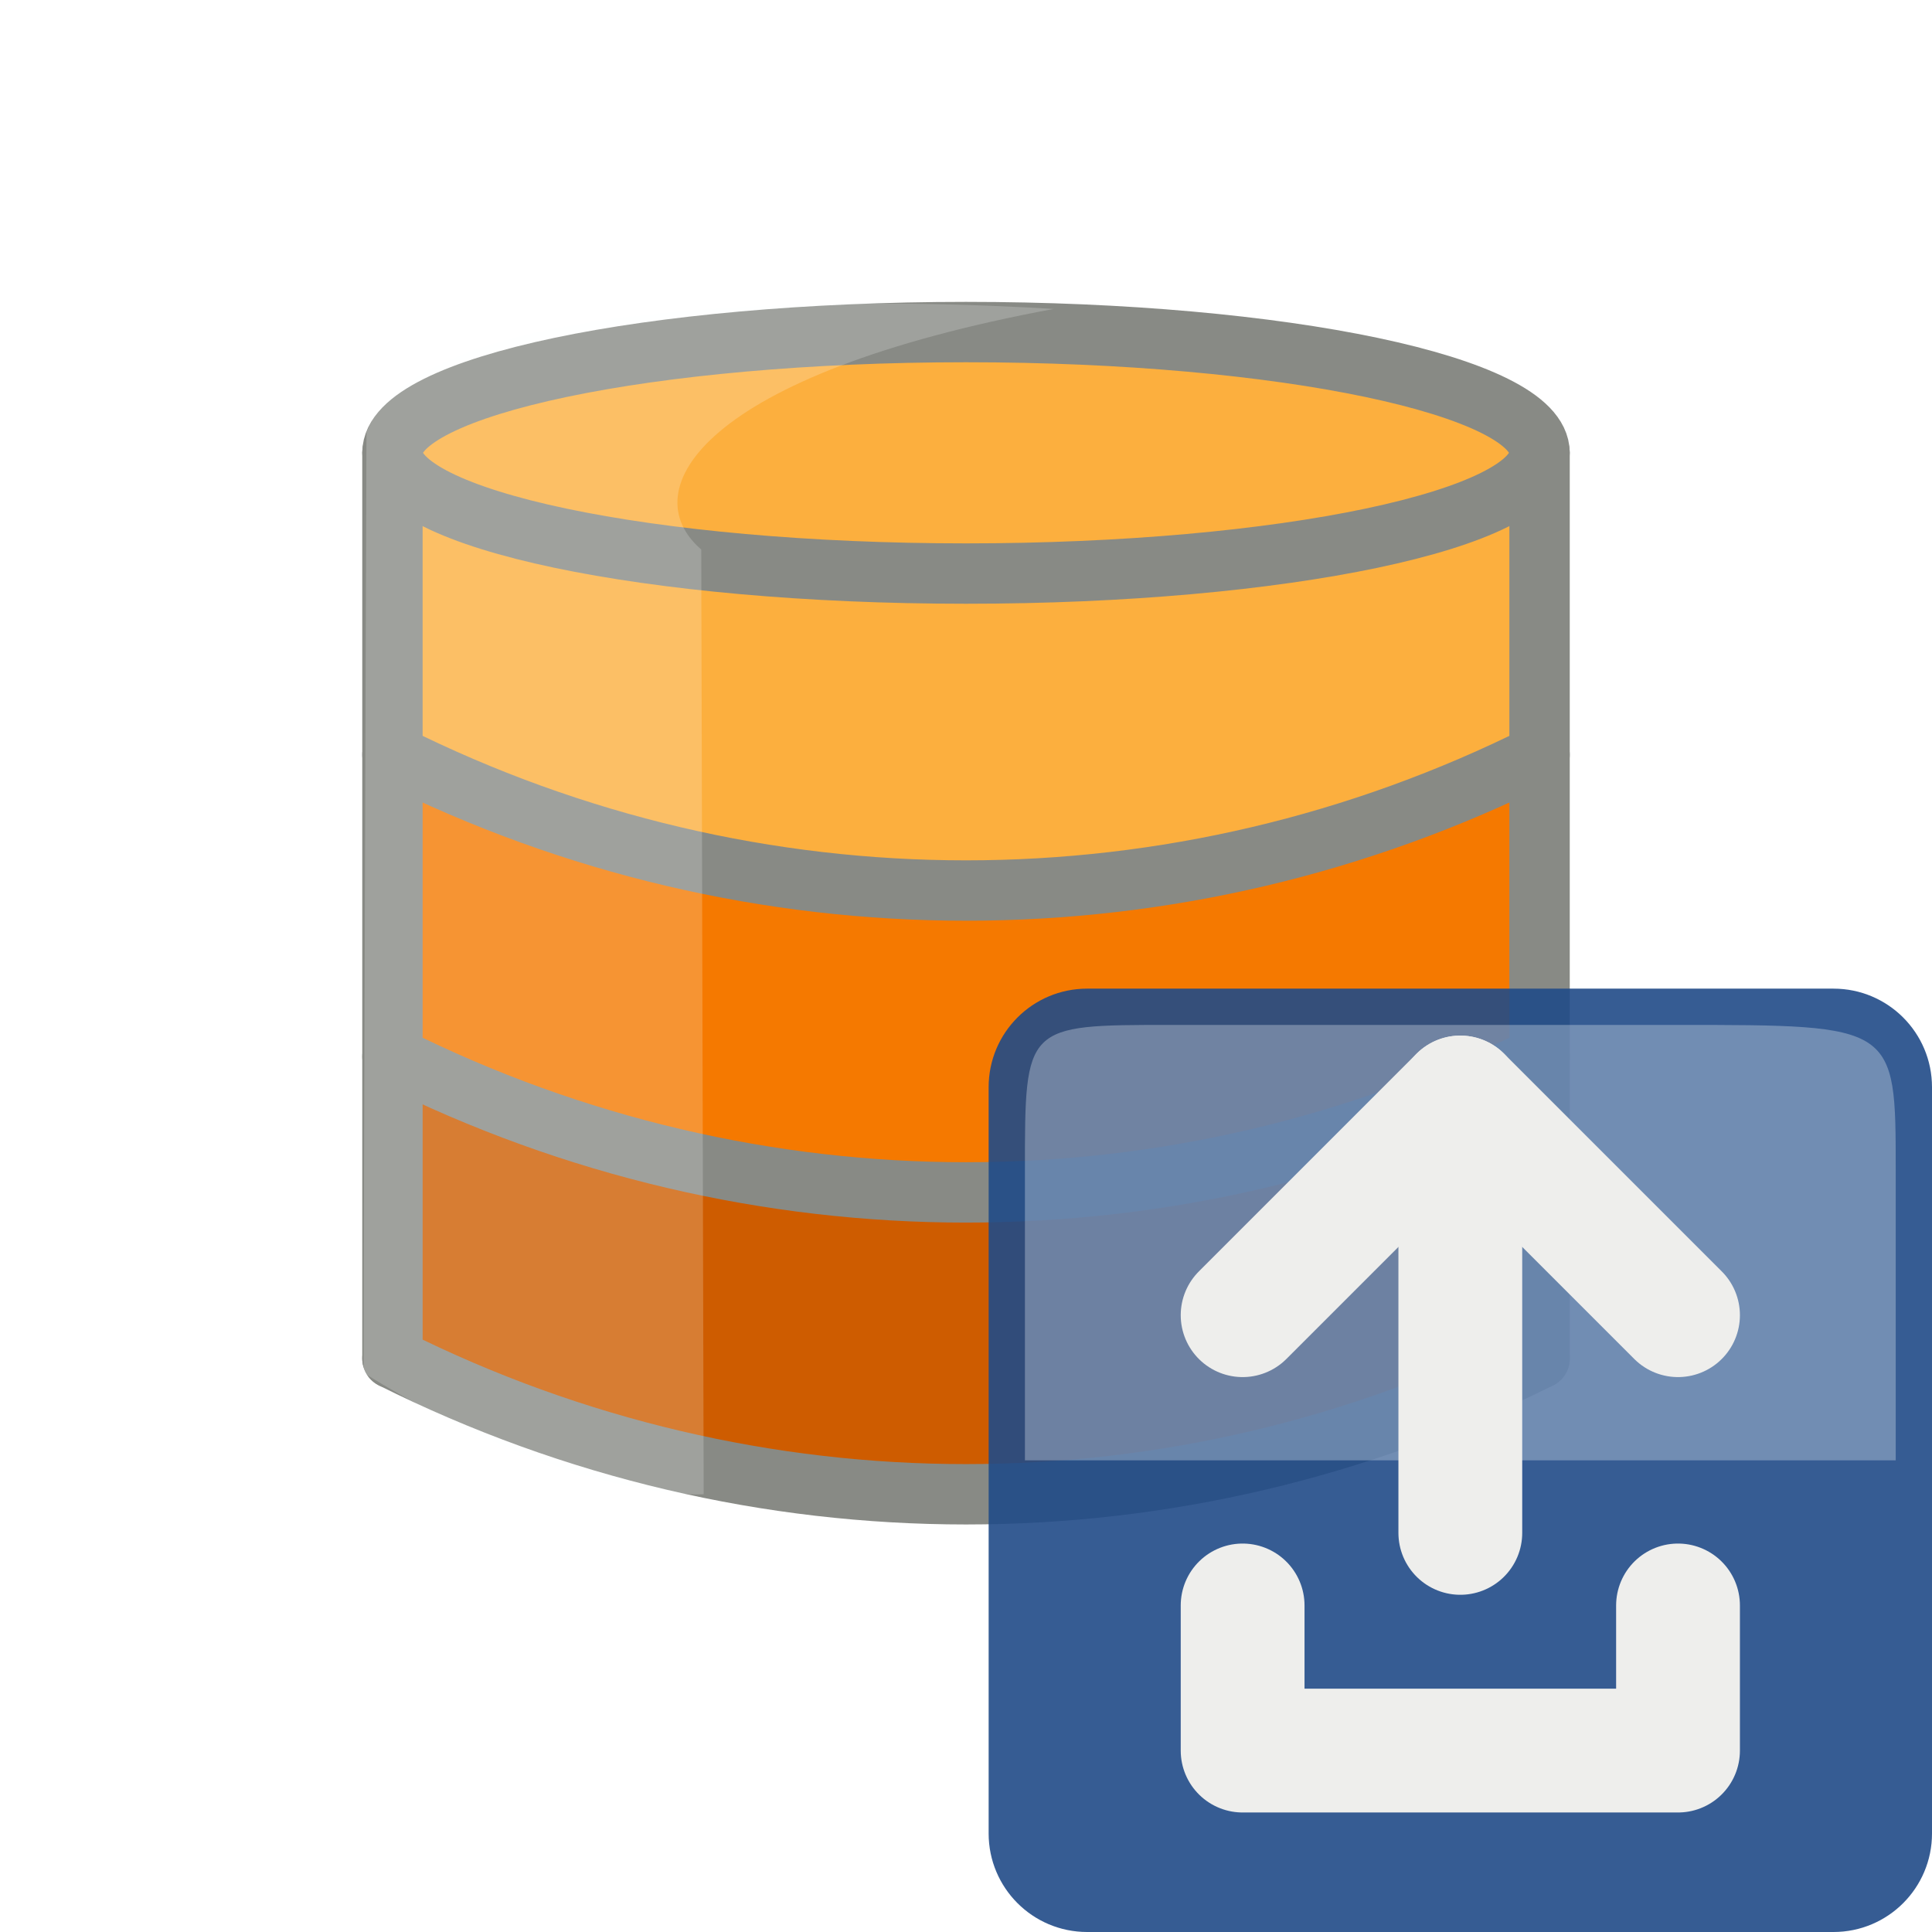
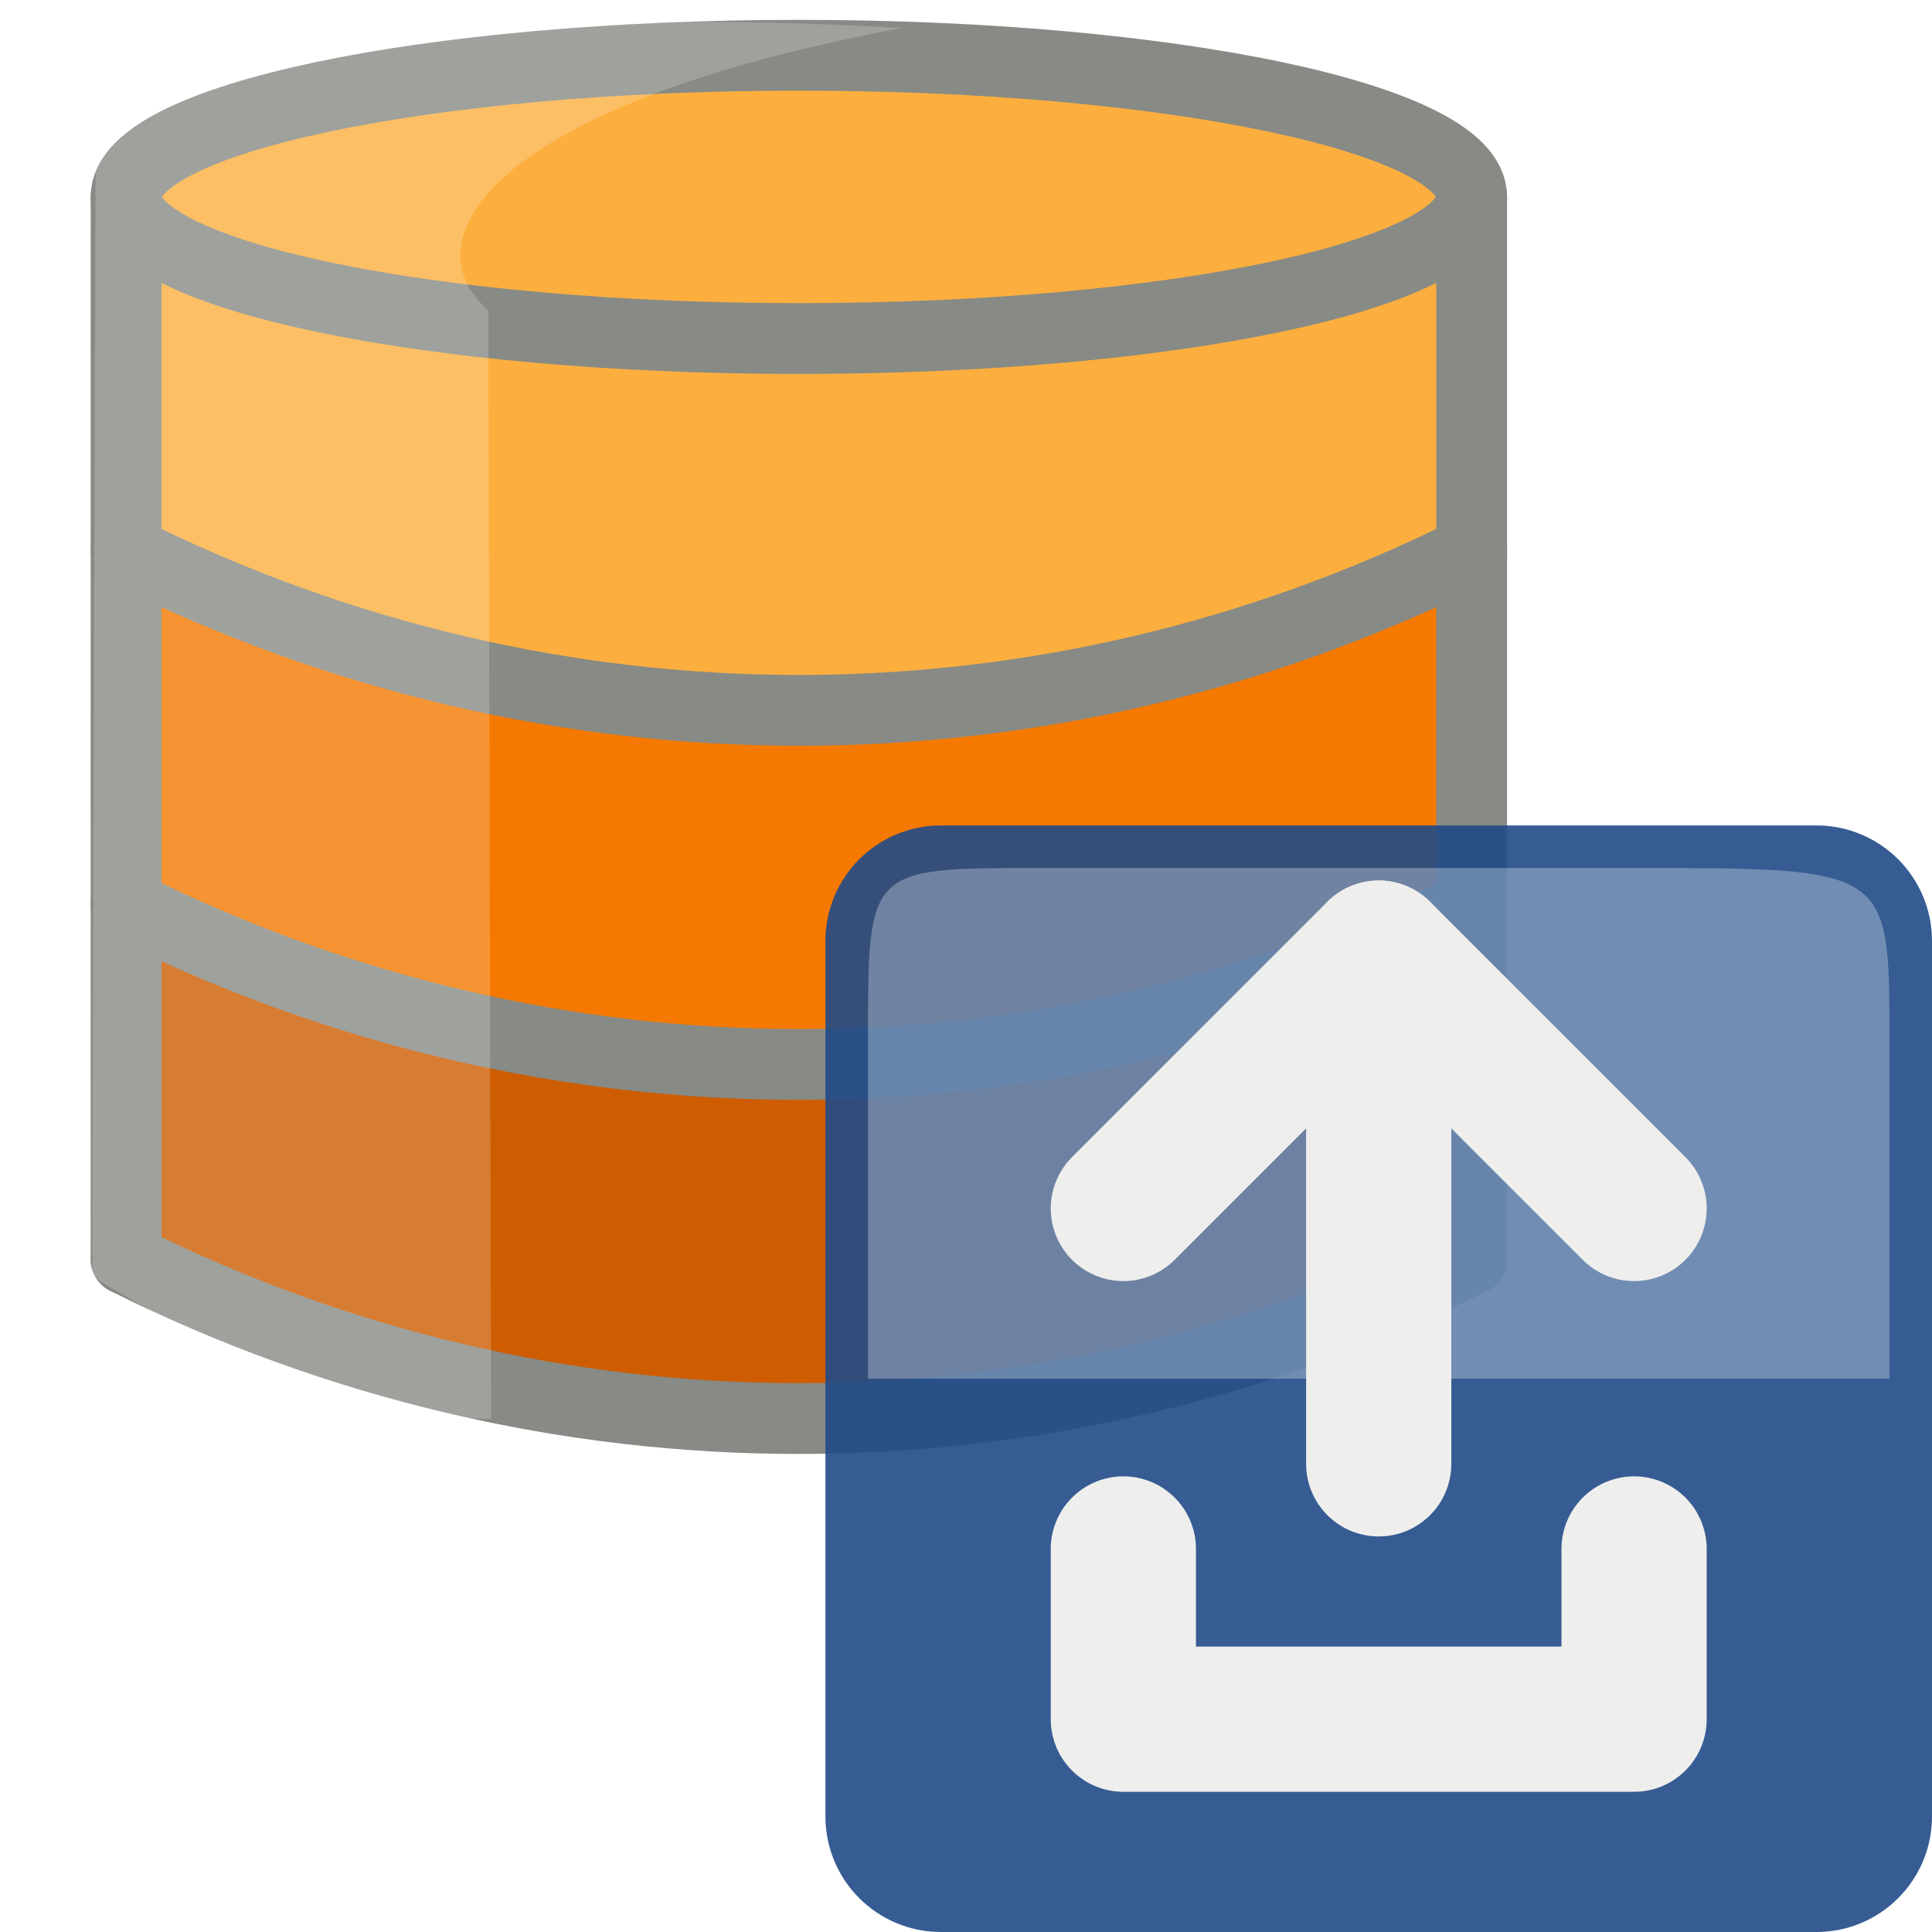
<svg xmlns="http://www.w3.org/2000/svg" version="1.1" width="32" height="32" id="svg5692">
  <defs id="defs5694">
    </defs>
-   <g id="layer2" style="display:inline">
-     <path d="m 6.5,17.5 c 6.812,2.891 15.515,2.376 19,0 l 0,5 -10,2 -9,-2 0,-5 z" id="path14788" style="color:#000000;fill:#ce5c00;fill-opacity:1;fill-rule:nonzero;stroke:none;stroke-width:1;marker:none;visibility:visible;display:inline;overflow:visible;enable-background:accumulate" />
-     <path d="m 6.5,7.5 c 6.812,2.891 15.515,2.376 19,0 l 0,5 -10,2 -9,-2 0,-5 z" id="path3121" style="color:#000000;fill:#fcaf3e;fill-opacity:1;fill-rule:nonzero;stroke:none;stroke-width:1;marker:none;visibility:visible;display:inline;overflow:visible;enable-background:accumulate" />
-     <path d="m 25.5,7.5 a 9.5,2 0 1 1 -19,0 9.5,2 0 1 1 19,0 z" id="path14757" style="color:#000000;fill:#fcaf3e;fill-opacity:1;fill-rule:nonzero;stroke:#888a85;stroke-width:1;stroke-linecap:square;stroke-linejoin:round;stroke-miterlimit:4;stroke-opacity:1;stroke-dasharray:none;stroke-dashoffset:0;marker:none;visibility:visible;display:inline;overflow:visible;enable-background:accumulate" />
-     <path d="m 6.5,12.5 c 6.812,2.891 15.515,2.376 19,0 l 0,5 -10,1 -9,-1 0,-5 z" id="path3119" style="color:#000000;fill:#f57900;fill-opacity:1;fill-rule:nonzero;stroke:none;stroke-width:1;marker:none;visibility:visible;display:inline;overflow:visible;enable-background:accumulate" />
-     <path d="m 6.5,7.5 0,15" id="path14767" style="color:#000000;fill:#729fcf;fill-opacity:0.784;fill-rule:nonzero;stroke:#888a85;stroke-width:1;stroke-linecap:round;stroke-linejoin:round;stroke-miterlimit:4;stroke-opacity:1;stroke-dasharray:none;stroke-dashoffset:0;marker:none;visibility:visible;display:inline;overflow:visible;enable-background:accumulate" />
-     <path d="m 25.5,7.5 0,15" id="path14786" style="color:#000000;fill:#729fcf;fill-opacity:0.784;fill-rule:nonzero;stroke:#888a85;stroke-width:1;stroke-linecap:round;stroke-linejoin:round;stroke-miterlimit:4;stroke-opacity:1;stroke-dasharray:none;stroke-dashoffset:0;marker:none;visibility:visible;display:inline;overflow:visible;enable-background:accumulate" />
+   <g id="layer2" style="display:inline" transform="matrix(1.173008,0,0,1.173008,-5.536251,-5.536251)">
+     <path d="m 6.5,17.5 c 6.812,2.891 15.515,2.376 19,0 v 5 l -10,2 -9,-2 z" id="path14788" style="color:#000000;display:inline;overflow:visible;visibility:visible;fill:#ce5c00;fill-opacity:1;fill-rule:nonzero;stroke:none;stroke-width:1;marker:none;enable-background:accumulate" />
+     <path d="m 6.5,7.5 c 6.812,2.891 15.515,2.376 19,0 v 5 l -10,2 -9,-2 z" id="path3121" style="color:#000000;display:inline;overflow:visible;visibility:visible;fill:#fcaf3e;fill-opacity:1;fill-rule:nonzero;stroke:none;stroke-width:1;marker:none;enable-background:accumulate" />
+     <path d="m 25.5,7.5 a 9.5,2 0 1 1 -19,0 9.5,2 0 1 1 19,0 z" id="path14757" style="color:#000000;display:inline;overflow:visible;visibility:visible;fill:#fcaf3e;fill-opacity:1;fill-rule:nonzero;stroke:#888a85;stroke-width:1;stroke-linecap:square;stroke-linejoin:round;stroke-miterlimit:4;stroke-dasharray:none;stroke-dashoffset:0;stroke-opacity:1;marker:none;enable-background:accumulate" />
+     <path d="m 6.5,12.5 c 6.812,2.891 15.515,2.376 19,0 v 5 l -10,1 -9,-1 z" id="path3119" style="color:#000000;display:inline;overflow:visible;visibility:visible;fill:#f57900;fill-opacity:1;fill-rule:nonzero;stroke:none;stroke-width:1;marker:none;enable-background:accumulate" />
+     <path d="m 6.5,7.5 v 15" id="path14767" style="color:#000000;display:inline;overflow:visible;visibility:visible;fill:#729fcf;fill-opacity:0.784;fill-rule:nonzero;stroke:#888a85;stroke-width:1;stroke-linecap:round;stroke-linejoin:round;stroke-miterlimit:4;stroke-dasharray:none;stroke-dashoffset:0;stroke-opacity:1;marker:none;enable-background:accumulate" />
+     <path d="m 25.5,7.5 v 15" id="path14786" style="color:#000000;display:inline;overflow:visible;visibility:visible;fill:#729fcf;fill-opacity:0.784;fill-rule:nonzero;stroke:#888a85;stroke-width:1;stroke-linecap:round;stroke-linejoin:round;stroke-miterlimit:4;stroke-dasharray:none;stroke-dashoffset:0;stroke-opacity:1;marker:none;enable-background:accumulate" />
    <path d="m 6.5,12.5 c 6,3 13,3 19,0" id="path14836" style="fill:#fcaf3e;stroke:#888a85;stroke-width:1px;stroke-linecap:round;stroke-linejoin:round;stroke-opacity:1" />
    <path d="m 6.5,17.5 c 6,3 13,3 19,0" id="path14838" style="fill:#f57900;stroke:#888a85;stroke-width:1px;stroke-linecap:round;stroke-linejoin:round;stroke-opacity:1" />
    <path d="m 6.5,22.5 c 6,3 13,3 19,0" id="path14840" style="fill:#ce5c00;stroke:#888a85;stroke-width:1px;stroke-linecap:round;stroke-linejoin:round;stroke-opacity:1" />
-     <path d="m 6.07,7.165 c 0,0 -0.048,13.574 -0.048,15.574 3.525,2.182 5.633,2.01 5.633,2.01 L 11.615,9.102 C 10.476,8.121 11.62,6.2 17.452,5.117 15.41,4.992 7.01,4.64 6.07,7.165 z" id="path13973-2" style="opacity:0.2;fill:#fcffff;fill-rule:evenodd;stroke:none;display:inline" />
+     <path d="m 6.07,7.165 c 0,0 -0.048,13.574 -0.048,15.574 3.525,2.182 5.633,2.01 5.633,2.01 L 11.615,9.102 C 10.476,8.121 11.62,6.2 17.452,5.117 15.41,4.992 7.01,4.64 6.07,7.165 Z" id="path13973-2" style="display:inline;opacity:0.2;fill:#fcffff;fill-rule:evenodd;stroke:none" />
  </g>
-   <g id="layer1" style="display:inline" transform="matrix(1.201923,0,0,1.201923,-6.461538,-6.461538)">
-     <text x="-2.059" y="13.782" id="text14718" xml:space="preserve" style="font-size:14px;font-style:normal;font-weight:normal;line-height:125%;letter-spacing:0px;word-spacing:0px;fill:#000000;fill-opacity:1;stroke:none;font-family:Sans">
-       <tspan x="-2.059" y="13.782" id="tspan14720" />
+   <g id="layer1" style="display:inline" transform="matrix(1.409865,0,0,1.409865,-13.11569,-13.11569)">
+     <text x="-2.059" y="13.782" id="text14718" xml:space="preserve" style="font-style:normal;font-weight:normal;font-size:14px;line-height:0%;font-family:sans-serif;letter-spacing:0px;word-spacing:0px;fill:#000000;fill-opacity:1;stroke:none">
+       <tspan x="-2.059" y="13.782" id="tspan14720" style="font-family:sans-serif" />
    </text>
-     <rect width="12" height="12" rx="0.857" ry="0.857" x="19.5" y="19.5" id="rect15022-0" style="opacity:0.9;color:#000000;fill:#204a87;fill-opacity:1;fill-rule:nonzero;stroke:#204a87;stroke-width:1;stroke-linecap:square;stroke-linejoin:round;stroke-miterlimit:4;stroke-opacity:1;stroke-dasharray:none;stroke-dashoffset:0;marker:none;visibility:visible;display:inline;overflow:visible;enable-background:accumulate" />
-     <path d="m 19.5,25.5 12,0 0,-4 c 0,-2 0,-2 -3,-2 -0.698,0 -6.072,0 -7,0 -2,0 -2,0 -2,2 0,1 0,2 0,4 z" id="path15024-9" style="opacity:0.3;fill:#fcffff;fill-rule:evenodd;stroke:none;display:inline;enable-background:new" />
-     <path d="m 22.5,27.5 0,2 6,0 0,-2" id="path15026-6" style="fill:none;stroke:#eeeeec;stroke-width:1.706;stroke-linecap:round;stroke-linejoin:round;stroke-miterlimit:4;stroke-opacity:1;stroke-dasharray:none" />
-     <path d="m 25.5,21.5 0,5" id="path15031-3" style="fill:#5c3566;stroke:#eeeeec;stroke-width:1.706;stroke-linecap:round;stroke-linejoin:miter;stroke-miterlimit:4;stroke-opacity:1;stroke-dasharray:none" />
-     <path d="m 25.5,20.5 -3,3" id="path15033-4" style="fill:#5c3566;stroke:#eeeeec;stroke-width:1.706;stroke-linecap:round;stroke-linejoin:miter;stroke-miterlimit:4;stroke-opacity:1;stroke-dasharray:none" />
-     <path d="m 25.5,20.5 3,3" id="path15035-1" style="fill:#5c3566;stroke:#eeeeec;stroke-width:1.706;stroke-linecap:round;stroke-linejoin:miter;stroke-miterlimit:4;stroke-opacity:1;stroke-dasharray:none" />
+     <rect width="12" height="12" rx="0.857" ry="0.857" x="19.5" y="19.5" id="rect15022-0" style="color:#000000;display:inline;overflow:visible;visibility:visible;opacity:0.9;fill:#204a87;fill-opacity:1;fill-rule:nonzero;stroke:#204a87;stroke-width:1;stroke-linecap:square;stroke-linejoin:round;stroke-miterlimit:4;stroke-dasharray:none;stroke-dashoffset:0;stroke-opacity:1;marker:none;enable-background:accumulate" />
+     <path d="m 19.5,25.5 h 12 v -4 c 0,-2 0,-2 -3,-2 -0.698,0 -6.072,0 -7,0 -2,0 -2,0 -2,2 0,1 0,2 0,4 z" id="path15024-9" style="display:inline;opacity:0.3;fill:#fcffff;fill-rule:evenodd;stroke:none;enable-background:new" />
+     <path d="m 22.5,27.5 v 2 h 6 v -2" id="path15026-6" style="fill:none;stroke:#eeeeec;stroke-width:1.706;stroke-linecap:round;stroke-linejoin:round;stroke-miterlimit:4;stroke-dasharray:none;stroke-opacity:1" />
+     <path d="m 25.5,21.5 v 5" id="path15031-3" style="fill:#5c3566;stroke:#eeeeec;stroke-width:1.706;stroke-linecap:round;stroke-linejoin:miter;stroke-miterlimit:4;stroke-dasharray:none;stroke-opacity:1" />
+     <path d="m 25.5,20.5 -3,3" id="path15033-4" style="fill:#5c3566;stroke:#eeeeec;stroke-width:1.706;stroke-linecap:round;stroke-linejoin:miter;stroke-miterlimit:4;stroke-dasharray:none;stroke-opacity:1" />
+     <path d="m 25.5,20.5 3,3" id="path15035-1" style="fill:#5c3566;stroke:#eeeeec;stroke-width:1.706;stroke-linecap:round;stroke-linejoin:miter;stroke-miterlimit:4;stroke-dasharray:none;stroke-opacity:1" />
  </g>
</svg>
